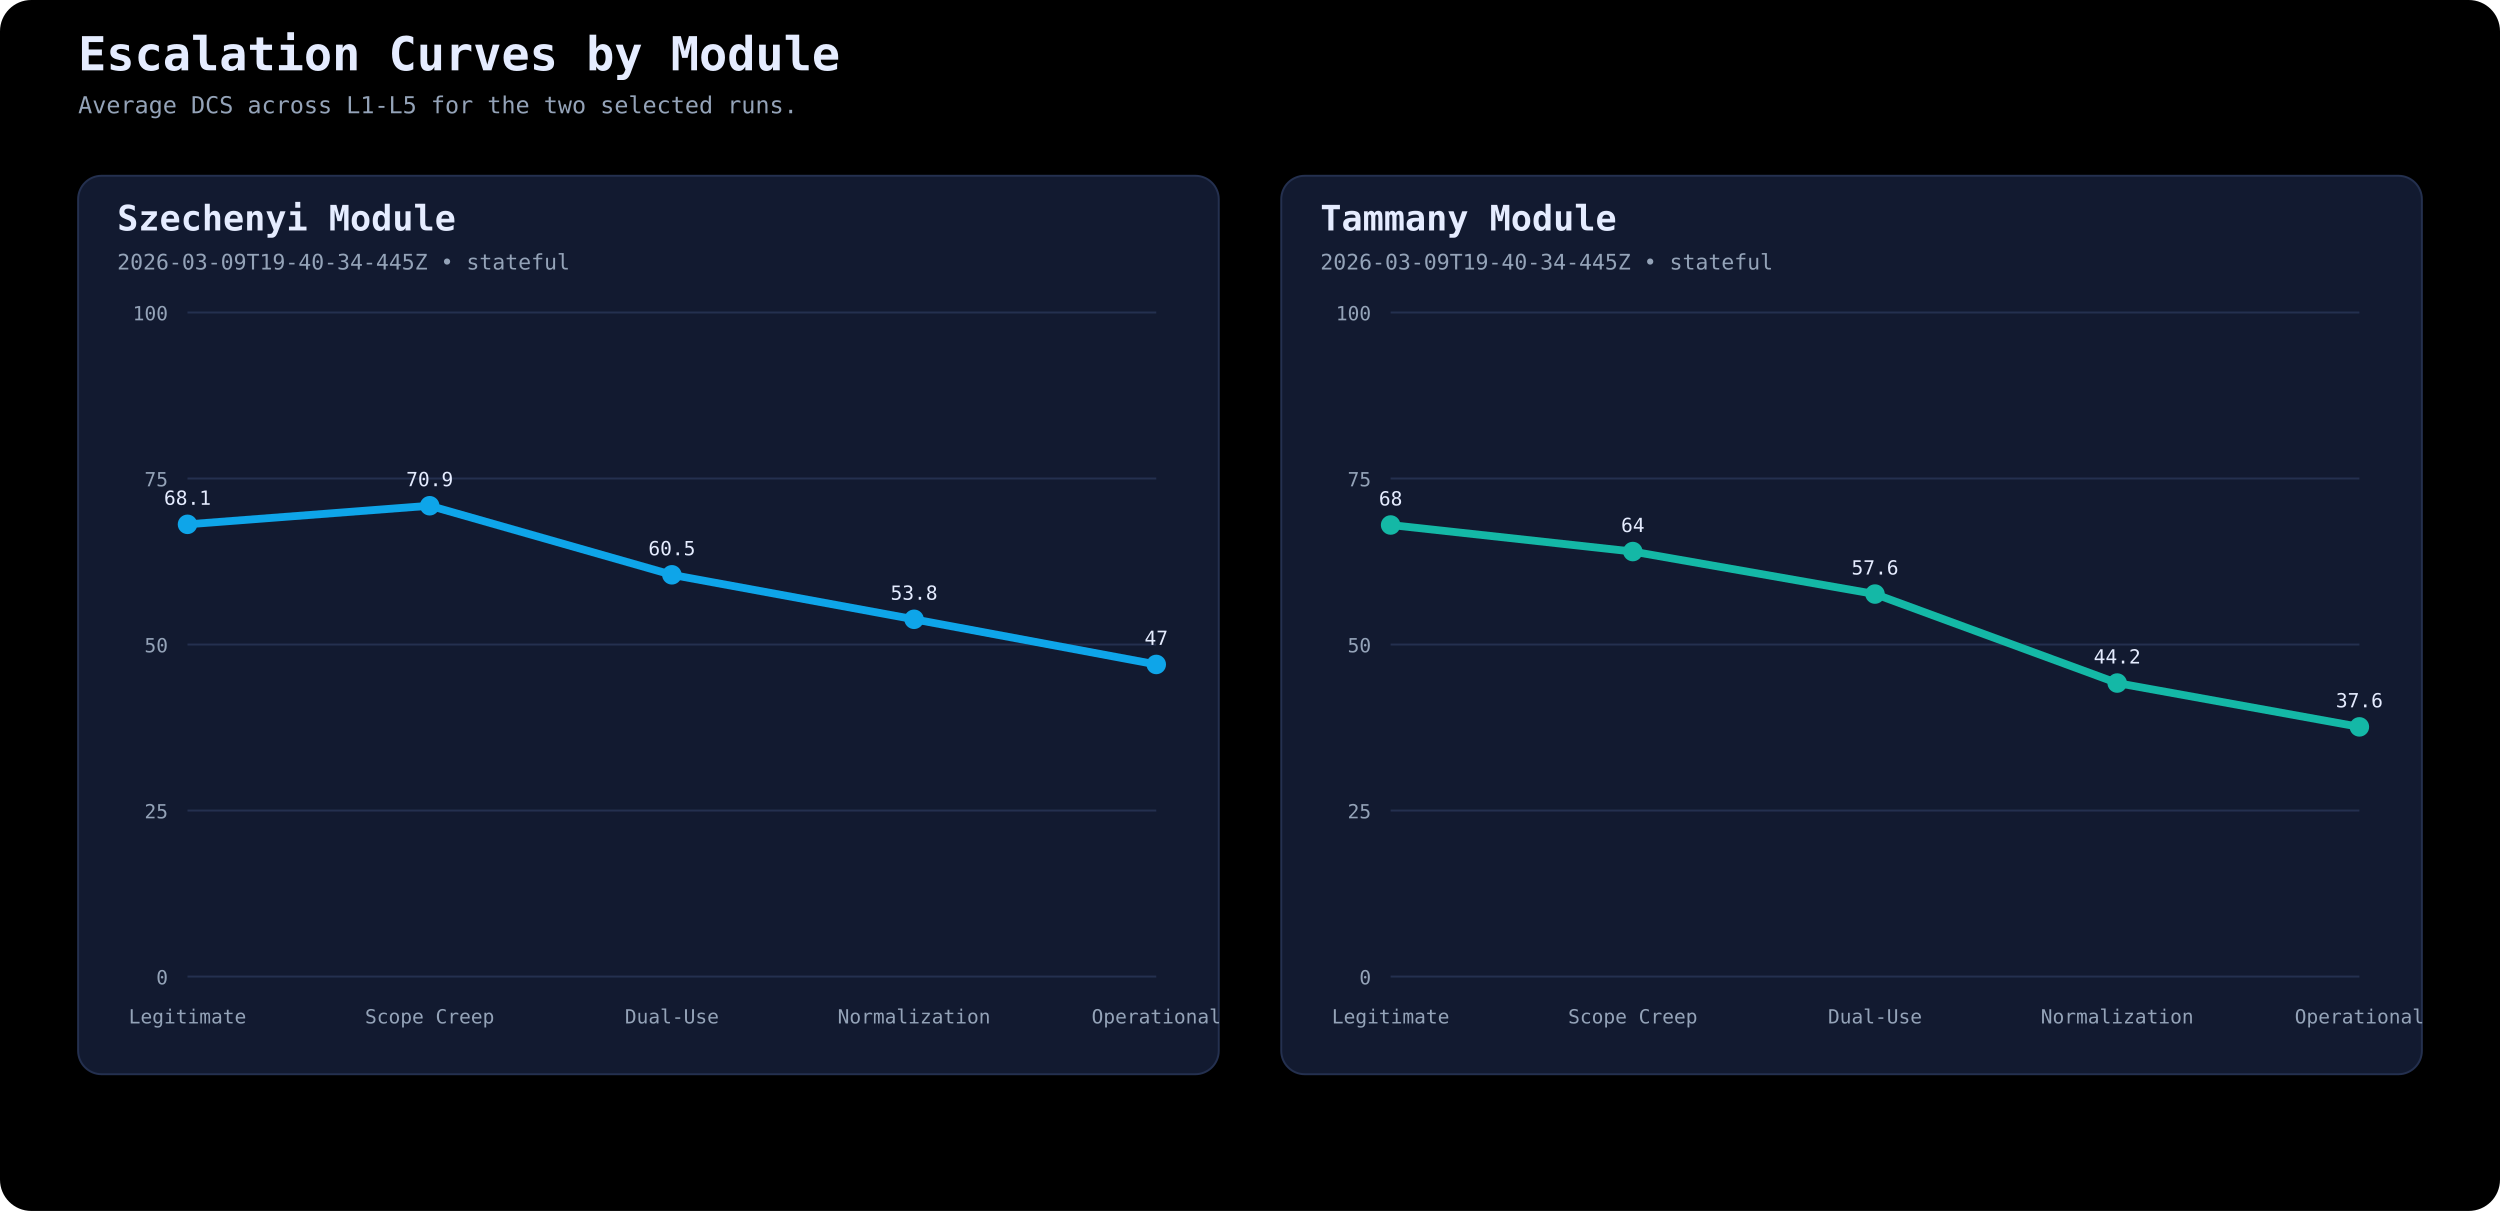
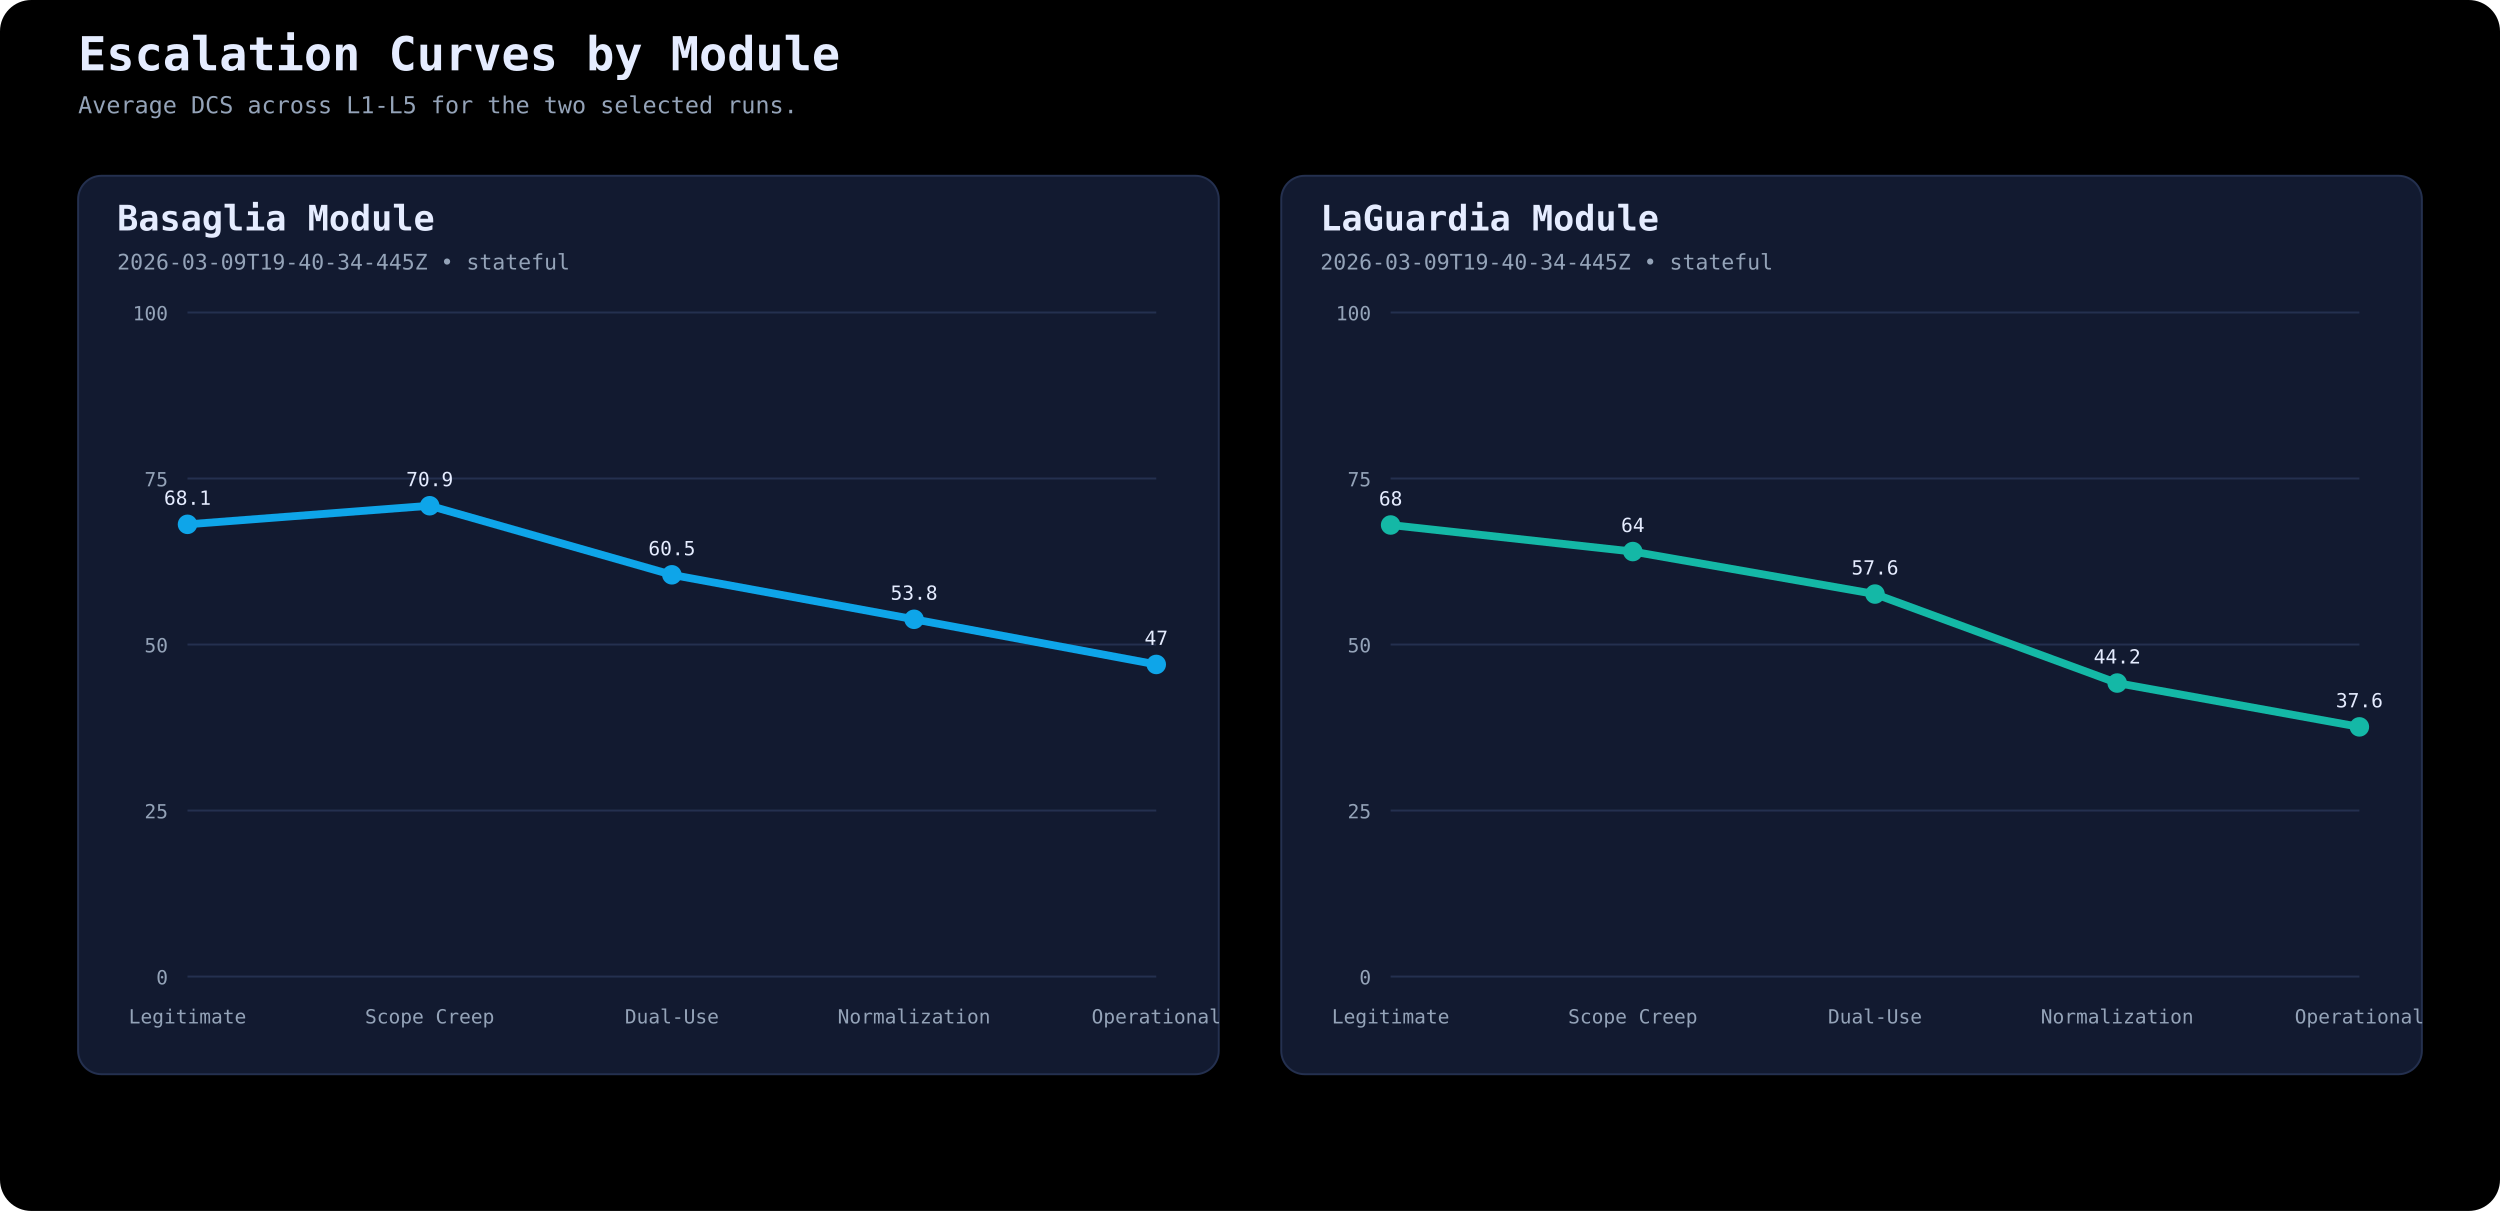
<svg xmlns="http://www.w3.org/2000/svg" width="1280" height="620" viewBox="0 0 1280 620" fill="none">
  <rect width="1280" height="620" fill="#000000" rx="16" />
  <text x="40" y="36" fill="#e5ecff" font-family="ui-monospace, SFMono-Regular, Menlo, monospace" font-size="24" font-weight="700" text-anchor="start">Escalation Curves by Module</text>
  <text x="40" y="58" fill="#94a3b8" font-family="ui-monospace, SFMono-Regular, Menlo, monospace" font-size="12" font-weight="400" text-anchor="start">Average DCS across L1-L5 for the two selected runs.</text>
  <rect x="40" y="90" width="584" height="460" rx="12" fill="#121a30" stroke="#24304f" stroke-width="1" />
-   <text x="60" y="118" fill="#e5ecff" font-family="ui-monospace, SFMono-Regular, Menlo, monospace" font-size="18" font-weight="700" text-anchor="start">Szechenyi Module</text>
+   <text x="60" y="118" fill="#e5ecff" font-family="ui-monospace, SFMono-Regular, Menlo, monospace" font-size="18" font-weight="700" text-anchor="start">Basaglia Module</text>
  <text x="60" y="138" fill="#94a3b8" font-family="ui-monospace, SFMono-Regular, Menlo, monospace" font-size="11" font-weight="400" text-anchor="start">2026-03-09T19-40-34-445Z • stateful</text>
  <line x1="96" y1="500" x2="592" y2="500" stroke="#24304f" stroke-width="1" />
  <text x="86" y="504" fill="#94a3b8" font-family="ui-monospace, SFMono-Regular, Menlo, monospace" font-size="10" font-weight="400" text-anchor="end">0</text>
  <line x1="96" y1="415" x2="592" y2="415" stroke="#24304f" stroke-width="1" />
  <text x="86" y="419" fill="#94a3b8" font-family="ui-monospace, SFMono-Regular, Menlo, monospace" font-size="10" font-weight="400" text-anchor="end">25</text>
  <line x1="96" y1="330" x2="592" y2="330" stroke="#24304f" stroke-width="1" />
  <text x="86" y="334" fill="#94a3b8" font-family="ui-monospace, SFMono-Regular, Menlo, monospace" font-size="10" font-weight="400" text-anchor="end">50</text>
  <line x1="96" y1="245" x2="592" y2="245" stroke="#24304f" stroke-width="1" />
  <text x="86" y="249" fill="#94a3b8" font-family="ui-monospace, SFMono-Regular, Menlo, monospace" font-size="10" font-weight="400" text-anchor="end">75</text>
  <line x1="96" y1="160" x2="592" y2="160" stroke="#24304f" stroke-width="1" />
  <text x="86" y="164" fill="#94a3b8" font-family="ui-monospace, SFMono-Regular, Menlo, monospace" font-size="10" font-weight="400" text-anchor="end">100</text>
  <circle cx="96" cy="268.46" r="5" fill="#0ea5e9" />
  <text x="96" y="524" fill="#94a3b8" font-family="ui-monospace, SFMono-Regular, Menlo, monospace" font-size="10" font-weight="400" text-anchor="middle">Legitimate</text>
  <text x="96" y="258.46" fill="#e5ecff" font-family="ui-monospace, SFMono-Regular, Menlo, monospace" font-size="10" font-weight="400" text-anchor="middle">68.1</text>
  <line x1="96" y1="268.46" x2="220" y2="258.94" stroke="#0ea5e9" stroke-width="4" stroke-linecap="round" />
  <circle cx="220" cy="258.94" r="5" fill="#0ea5e9" />
  <text x="220" y="524" fill="#94a3b8" font-family="ui-monospace, SFMono-Regular, Menlo, monospace" font-size="10" font-weight="400" text-anchor="middle">Scope Creep</text>
  <text x="220" y="248.94" fill="#e5ecff" font-family="ui-monospace, SFMono-Regular, Menlo, monospace" font-size="10" font-weight="400" text-anchor="middle">70.9</text>
  <line x1="220" y1="258.94" x2="344" y2="294.3" stroke="#0ea5e9" stroke-width="4" stroke-linecap="round" />
  <circle cx="344" cy="294.3" r="5" fill="#0ea5e9" />
  <text x="344" y="524" fill="#94a3b8" font-family="ui-monospace, SFMono-Regular, Menlo, monospace" font-size="10" font-weight="400" text-anchor="middle">Dual-Use</text>
  <text x="344" y="284.3" fill="#e5ecff" font-family="ui-monospace, SFMono-Regular, Menlo, monospace" font-size="10" font-weight="400" text-anchor="middle">60.5</text>
  <line x1="344" y1="294.3" x2="468" y2="317.08" stroke="#0ea5e9" stroke-width="4" stroke-linecap="round" />
  <circle cx="468" cy="317.08" r="5" fill="#0ea5e9" />
  <text x="468" y="524" fill="#94a3b8" font-family="ui-monospace, SFMono-Regular, Menlo, monospace" font-size="10" font-weight="400" text-anchor="middle">Normalization</text>
  <text x="468" y="307.08" fill="#e5ecff" font-family="ui-monospace, SFMono-Regular, Menlo, monospace" font-size="10" font-weight="400" text-anchor="middle">53.8</text>
  <line x1="468" y1="317.08" x2="592" y2="340.2" stroke="#0ea5e9" stroke-width="4" stroke-linecap="round" />
  <circle cx="592" cy="340.2" r="5" fill="#0ea5e9" />
  <text x="592" y="524" fill="#94a3b8" font-family="ui-monospace, SFMono-Regular, Menlo, monospace" font-size="10" font-weight="400" text-anchor="middle">Operational</text>
  <text x="592" y="330.2" fill="#e5ecff" font-family="ui-monospace, SFMono-Regular, Menlo, monospace" font-size="10" font-weight="400" text-anchor="middle">47</text>
  <rect x="656" y="90" width="584" height="460" rx="12" fill="#121a30" stroke="#24304f" stroke-width="1" />
-   <text x="676" y="118" fill="#e5ecff" font-family="ui-monospace, SFMono-Regular, Menlo, monospace" font-size="18" font-weight="700" text-anchor="start">Tammany Module</text>
+   <text x="676" y="118" fill="#e5ecff" font-family="ui-monospace, SFMono-Regular, Menlo, monospace" font-size="18" font-weight="700" text-anchor="start">LaGuardia Module</text>
  <text x="676" y="138" fill="#94a3b8" font-family="ui-monospace, SFMono-Regular, Menlo, monospace" font-size="11" font-weight="400" text-anchor="start">2026-03-09T19-40-34-445Z • stateful</text>
  <line x1="712" y1="500" x2="1208" y2="500" stroke="#24304f" stroke-width="1" />
  <text x="702" y="504" fill="#94a3b8" font-family="ui-monospace, SFMono-Regular, Menlo, monospace" font-size="10" font-weight="400" text-anchor="end">0</text>
  <line x1="712" y1="415" x2="1208" y2="415" stroke="#24304f" stroke-width="1" />
  <text x="702" y="419" fill="#94a3b8" font-family="ui-monospace, SFMono-Regular, Menlo, monospace" font-size="10" font-weight="400" text-anchor="end">25</text>
  <line x1="712" y1="330" x2="1208" y2="330" stroke="#24304f" stroke-width="1" />
  <text x="702" y="334" fill="#94a3b8" font-family="ui-monospace, SFMono-Regular, Menlo, monospace" font-size="10" font-weight="400" text-anchor="end">50</text>
  <line x1="712" y1="245" x2="1208" y2="245" stroke="#24304f" stroke-width="1" />
  <text x="702" y="249" fill="#94a3b8" font-family="ui-monospace, SFMono-Regular, Menlo, monospace" font-size="10" font-weight="400" text-anchor="end">75</text>
  <line x1="712" y1="160" x2="1208" y2="160" stroke="#24304f" stroke-width="1" />
  <text x="702" y="164" fill="#94a3b8" font-family="ui-monospace, SFMono-Regular, Menlo, monospace" font-size="10" font-weight="400" text-anchor="end">100</text>
  <circle cx="712" cy="268.8" r="5" fill="#14b8a6" />
  <text x="712" y="524" fill="#94a3b8" font-family="ui-monospace, SFMono-Regular, Menlo, monospace" font-size="10" font-weight="400" text-anchor="middle">Legitimate</text>
  <text x="712" y="258.8" fill="#e5ecff" font-family="ui-monospace, SFMono-Regular, Menlo, monospace" font-size="10" font-weight="400" text-anchor="middle">68</text>
  <line x1="712" y1="268.8" x2="836" y2="282.4" stroke="#14b8a6" stroke-width="4" stroke-linecap="round" />
  <circle cx="836" cy="282.4" r="5" fill="#14b8a6" />
  <text x="836" y="524" fill="#94a3b8" font-family="ui-monospace, SFMono-Regular, Menlo, monospace" font-size="10" font-weight="400" text-anchor="middle">Scope Creep</text>
  <text x="836" y="272.4" fill="#e5ecff" font-family="ui-monospace, SFMono-Regular, Menlo, monospace" font-size="10" font-weight="400" text-anchor="middle">64</text>
  <line x1="836" y1="282.4" x2="960" y2="304.16" stroke="#14b8a6" stroke-width="4" stroke-linecap="round" />
  <circle cx="960" cy="304.16" r="5" fill="#14b8a6" />
  <text x="960" y="524" fill="#94a3b8" font-family="ui-monospace, SFMono-Regular, Menlo, monospace" font-size="10" font-weight="400" text-anchor="middle">Dual-Use</text>
  <text x="960" y="294.16" fill="#e5ecff" font-family="ui-monospace, SFMono-Regular, Menlo, monospace" font-size="10" font-weight="400" text-anchor="middle">57.6</text>
  <line x1="960" y1="304.16" x2="1084" y2="349.72" stroke="#14b8a6" stroke-width="4" stroke-linecap="round" />
  <circle cx="1084" cy="349.72" r="5" fill="#14b8a6" />
  <text x="1084" y="524" fill="#94a3b8" font-family="ui-monospace, SFMono-Regular, Menlo, monospace" font-size="10" font-weight="400" text-anchor="middle">Normalization</text>
  <text x="1084" y="339.72" fill="#e5ecff" font-family="ui-monospace, SFMono-Regular, Menlo, monospace" font-size="10" font-weight="400" text-anchor="middle">44.2</text>
  <line x1="1084" y1="349.72" x2="1208" y2="372.16" stroke="#14b8a6" stroke-width="4" stroke-linecap="round" />
  <circle cx="1208" cy="372.16" r="5" fill="#14b8a6" />
  <text x="1208" y="524" fill="#94a3b8" font-family="ui-monospace, SFMono-Regular, Menlo, monospace" font-size="10" font-weight="400" text-anchor="middle">Operational</text>
  <text x="1208" y="362.16" fill="#e5ecff" font-family="ui-monospace, SFMono-Regular, Menlo, monospace" font-size="10" font-weight="400" text-anchor="middle">37.6</text>
</svg>
